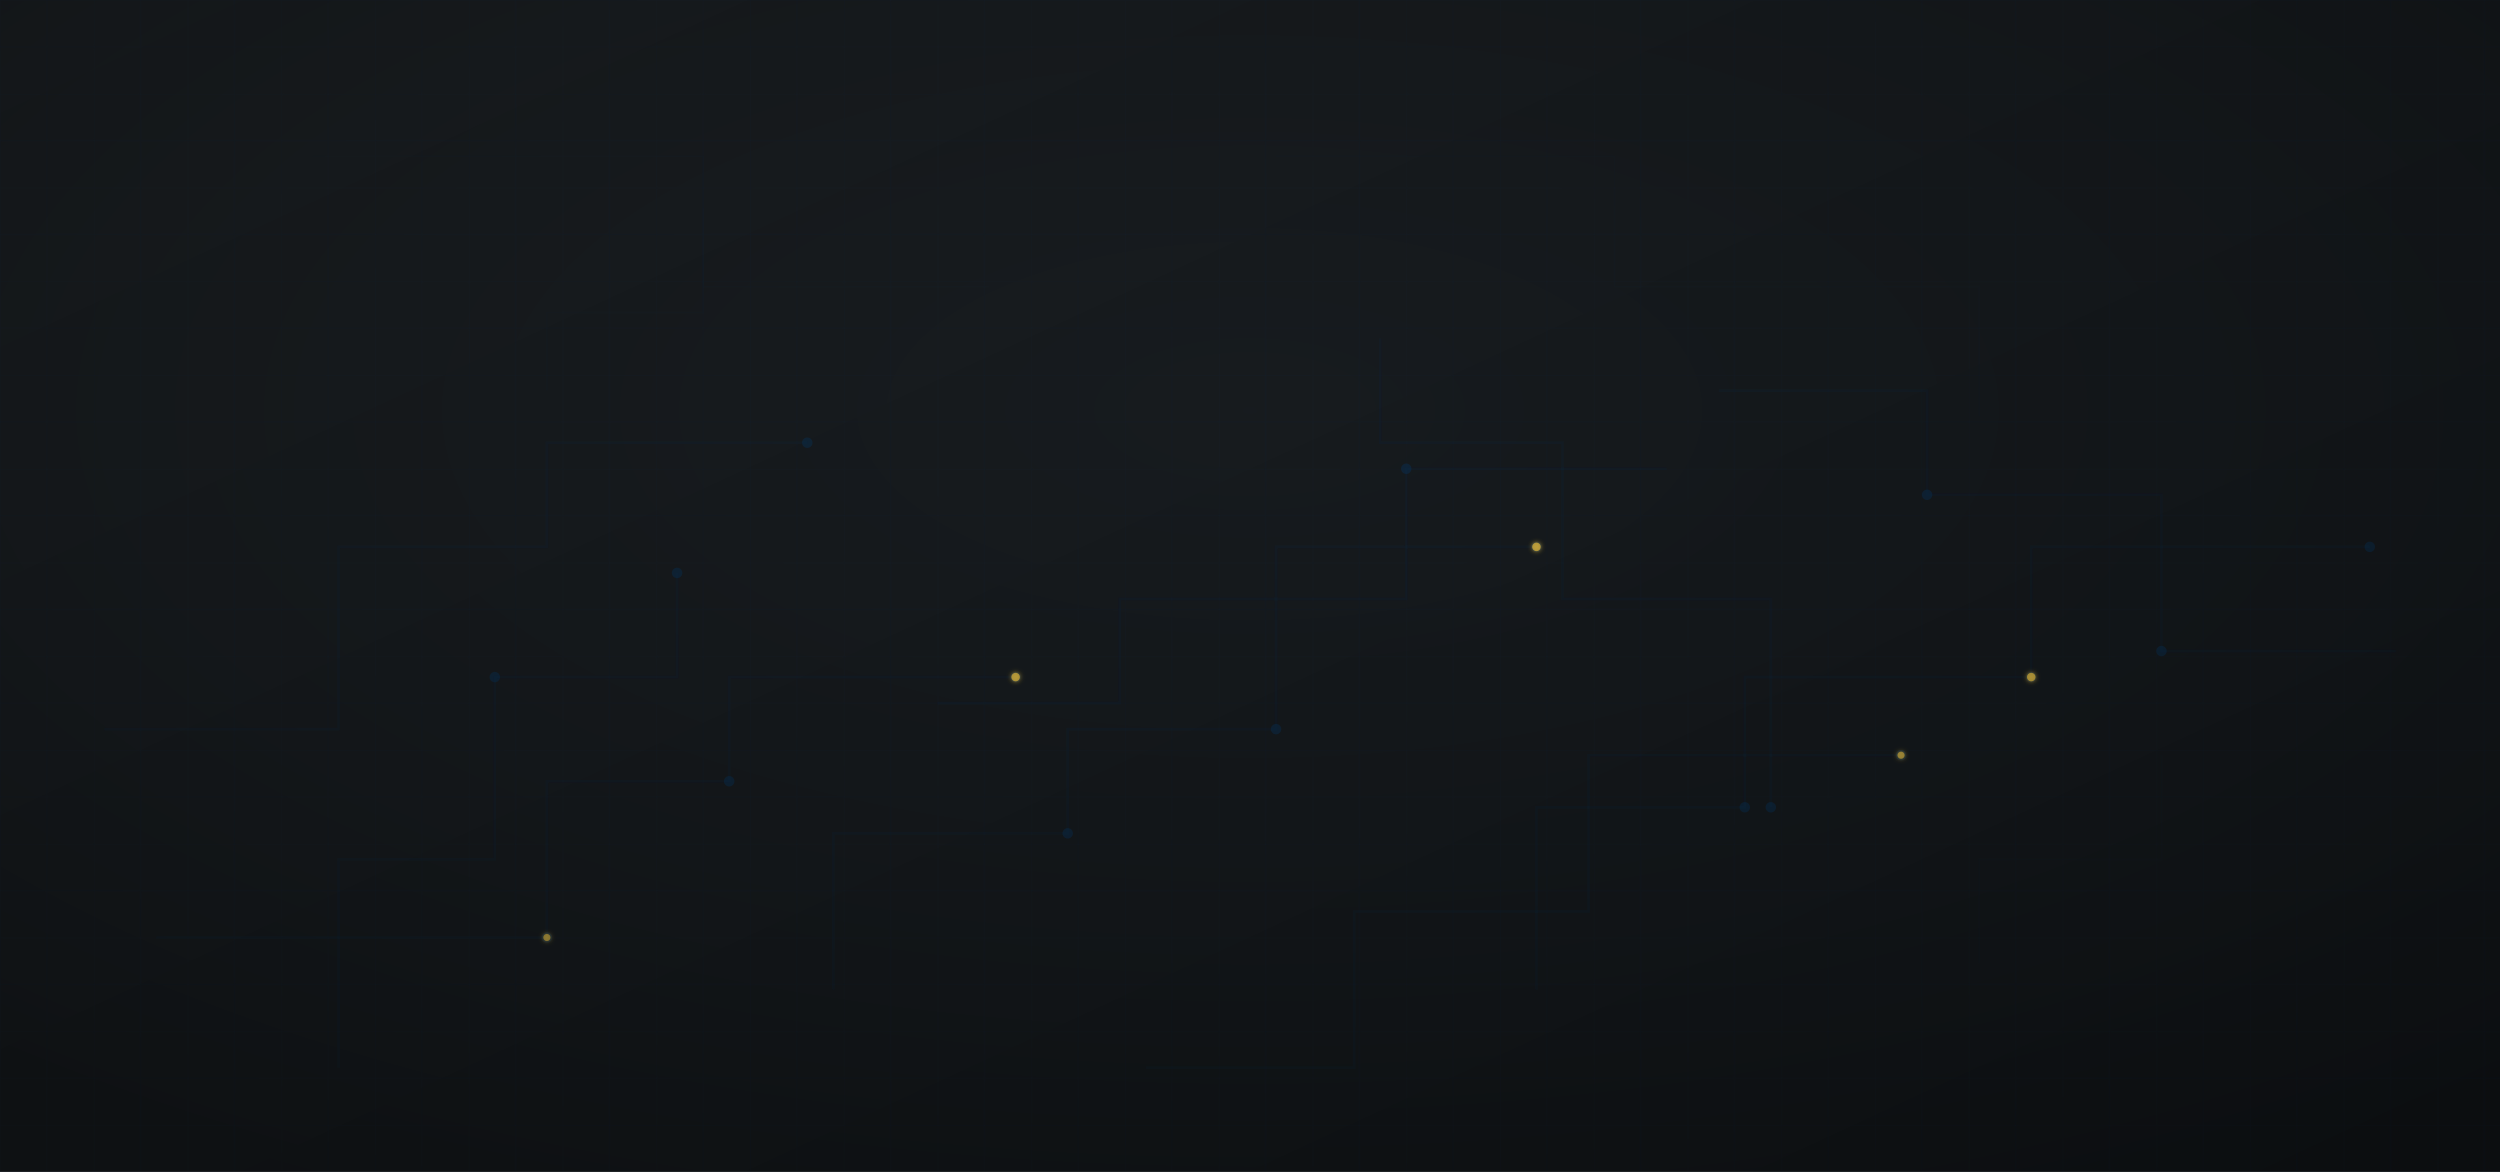
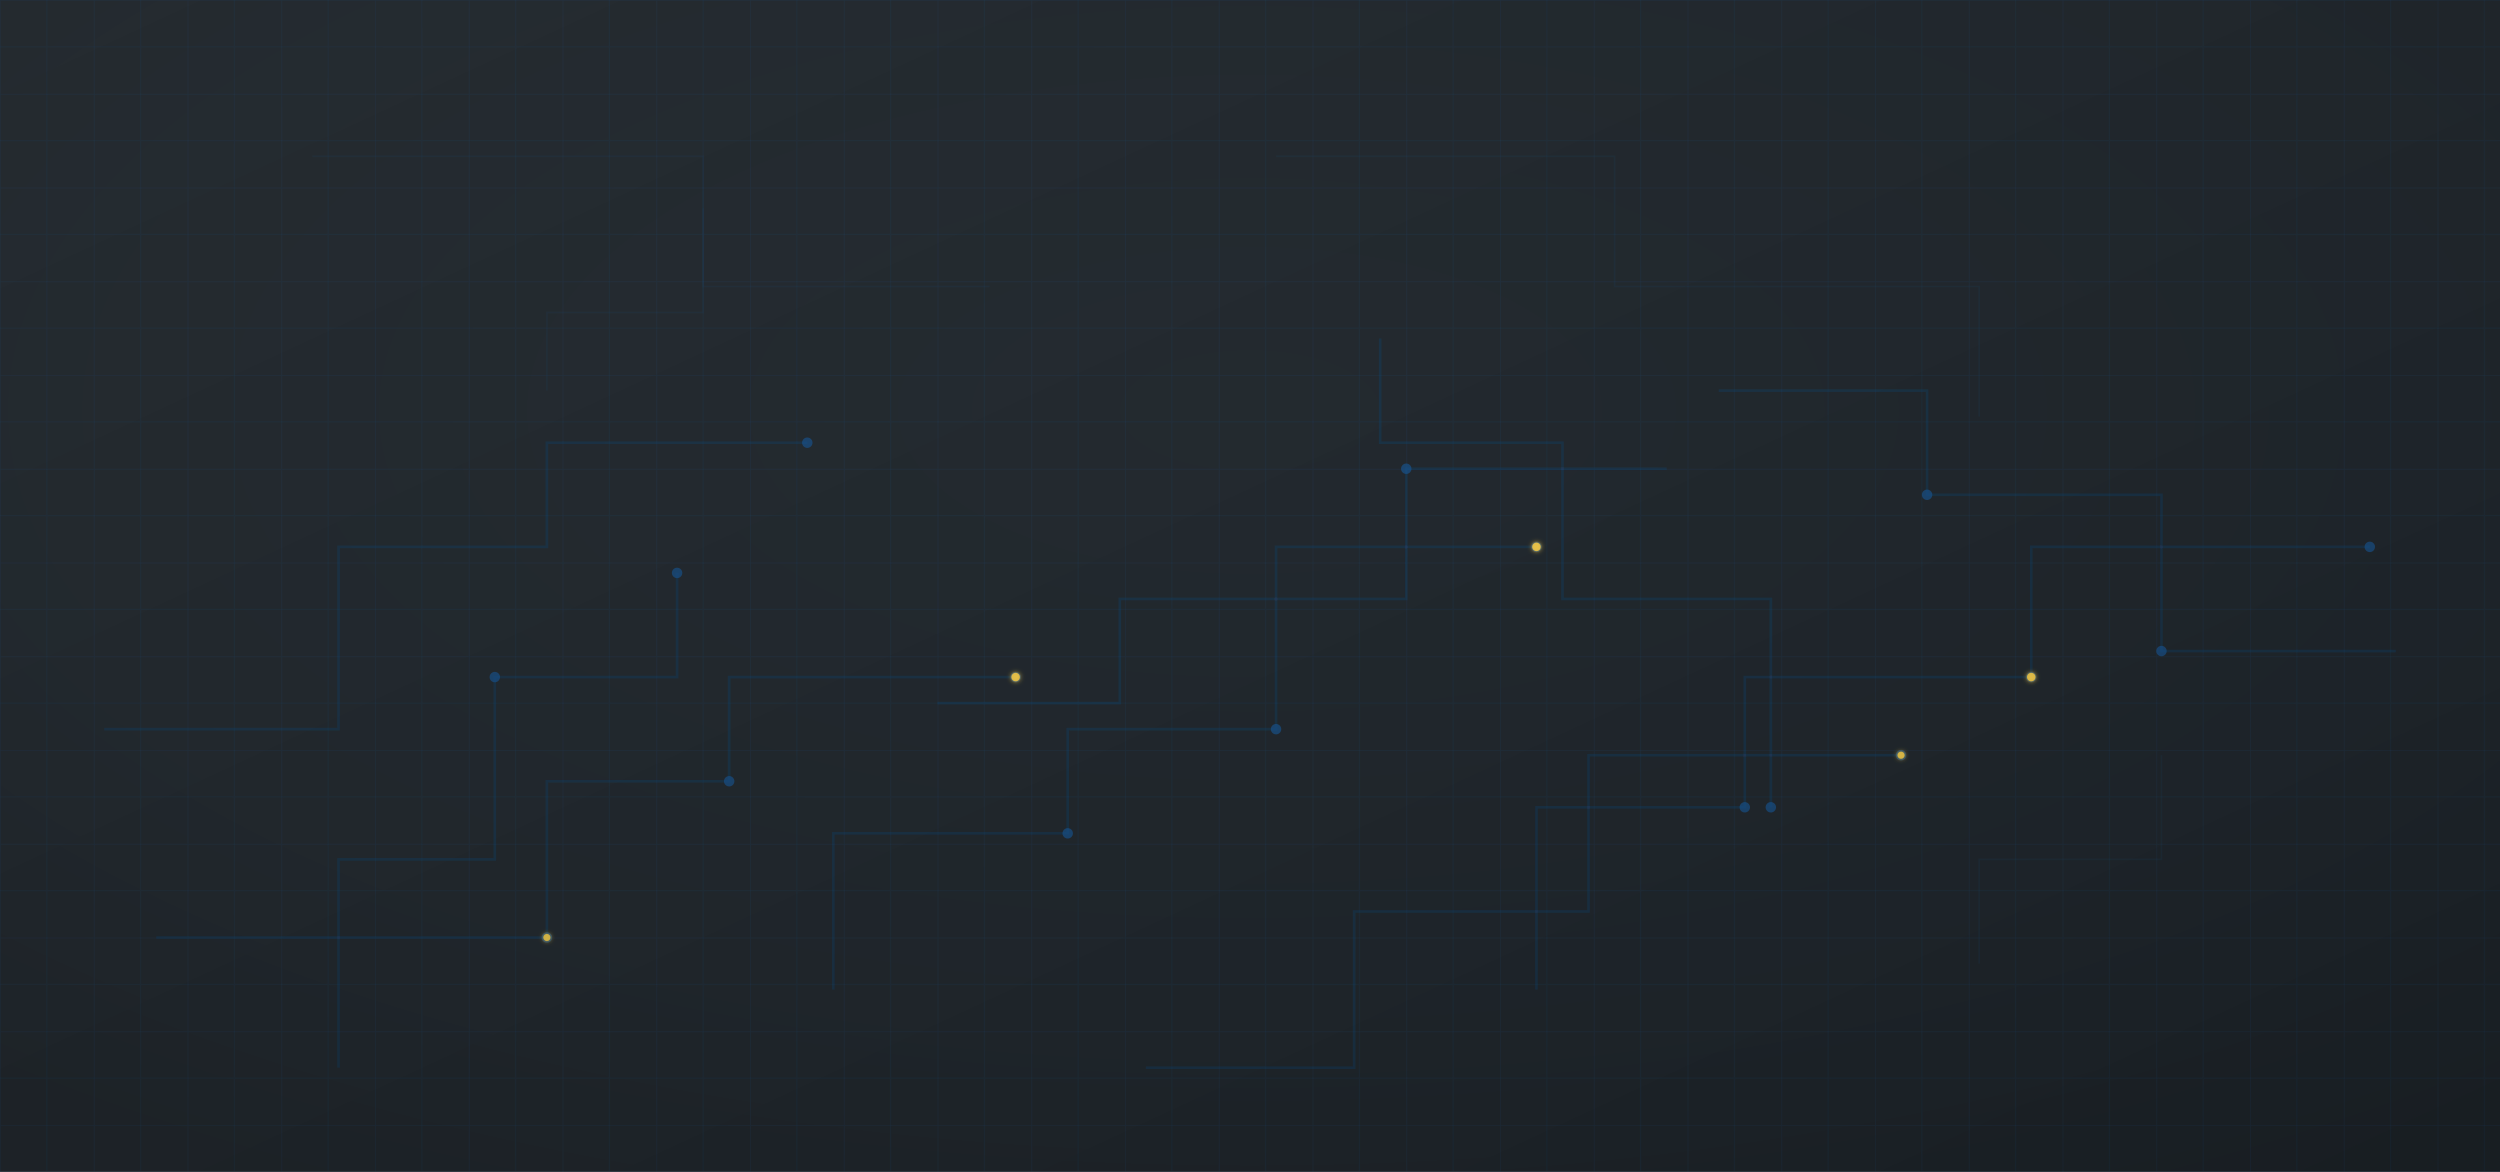
- <svg xmlns="http://www.w3.org/2000/svg" width="1920" height="900" viewBox="0 0 1920 900" role="img" aria-label="Hero pattern">
+ <svg xmlns="http://www.w3.org/2000/svg" width="1920" height="900" viewBox="0 0 1920 900" role="img">
  <defs>
    <linearGradient id="bg" x1="0" y1="0" x2="1" y2="1">
-       <stop offset="0%" stop-color="#1F2428" />
-       <stop offset="100%" stop-color="#151A1E" />
+       <stop offset="0%" stop-color="#2A3137" />
+       <stop offset="100%" stop-color="#1E252B" />
    </linearGradient>
    <pattern id="grid" width="72" height="72" patternUnits="userSpaceOnUse">
-       <path d="M72 0H0V72" fill="none" stroke="#0B3A66" stroke-opacity="0.10" stroke-width="1" />
-       <path d="M36 0V72M0 36H72" fill="none" stroke="#0B3A66" stroke-opacity="0.06" stroke-width="1" />
+       <path d="M72 0H0V72" fill="none" stroke="#1A5A9A" stroke-opacity="0.16" stroke-width="1" />
+       <path d="M36 0V72M0 36H72" fill="none" stroke="#1A5A9A" stroke-opacity="0.10" stroke-width="1" />
    </pattern>
    <radialGradient id="vignette" cx="50%" cy="35%" r="75%">
-       <stop offset="0%" stop-color="#000000" stop-opacity="0.15" />
-       <stop offset="60%" stop-color="#000000" stop-opacity="0.30" />
-       <stop offset="100%" stop-color="#000000" stop-opacity="0.45" />
+       <stop offset="0%" stop-color="#000000" stop-opacity="0.05" />
+       <stop offset="70%" stop-color="#000000" stop-opacity="0.12" />
+       <stop offset="100%" stop-color="#000000" stop-opacity="0.20" />
    </radialGradient>
    <filter id="nodeGlow" x="-80%" y="-80%" width="260%" height="260%">
      <feGaussianBlur stdDeviation="2.2" result="blur" />
      <feMerge>
        <feMergeNode in="blur" />
        <feMergeNode in="SourceGraphic" />
      </feMerge>
    </filter>
    <filter id="lineSoft" x="-20%" y="-20%" width="140%" height="140%">
      <feGaussianBlur stdDeviation="0.35" />
    </filter>
  </defs>
  <rect width="1920" height="900" fill="url(#bg)" />
  <rect width="1920" height="900" fill="url(#grid)" />
-   <g fill="none" stroke="#0B3A66" stroke-opacity="0.12" stroke-width="2" filter="url(#lineSoft)">
+   <g fill="none" stroke="#1A5A9A" stroke-opacity="0.22" stroke-width="2" filter="url(#lineSoft)">
    <path d="M120 720 H420 V600 H560 V520 H780" />
    <path d="M260 820 V660 H380 V520 H520 V440" />
    <path d="M80 560 H260 V420 H420 V340 H620" />
    <path d="M640 760 V640 H820 V560 H980 V420 H1180" />
    <path d="M720 540 H860 V460 H1080 V360 H1280" />
    <path d="M880 820 H1040 V700 H1220 V580 H1460" />
    <path d="M1180 760 V620 H1340 V520 H1560 V420 H1820" />
    <path d="M1320 300 H1480 V380 H1660 V500 H1840" />
    <path d="M1060 260 V340 H1200 V460 H1360 V620" />
  </g>
-   <g fill="none" stroke="#0B3A66" stroke-opacity="0.04" stroke-width="1.25">
+   <g fill="none" stroke="#1A5A9A" stroke-opacity="0.10" stroke-width="1.25">
    <path d="M240 120 H540 V220 H760" />
    <path d="M980 120 H1240 V220 H1520 V320" />
    <path d="M420 300 V240 H540 V160" />
    <path d="M1520 740 V660 H1660 V580" />
  </g>
-   <g fill="#0B3A66" fill-opacity="0.45">
+   <g fill="#1A5A9A" fill-opacity="0.65">
    <circle cx="420" cy="720" r="4" />
    <circle cx="560" cy="600" r="4" />
    <circle cx="780" cy="520" r="4" />
    <circle cx="380" cy="520" r="4" />
    <circle cx="520" cy="440" r="4" />
    <circle cx="620" cy="340" r="4" />
    <circle cx="820" cy="640" r="4" />
    <circle cx="980" cy="560" r="4" />
    <circle cx="1180" cy="420" r="4" />
    <circle cx="1080" cy="360" r="4" />
    <circle cx="1460" cy="580" r="4" />
    <circle cx="1340" cy="620" r="4" />
    <circle cx="1560" cy="520" r="4" />
    <circle cx="1820" cy="420" r="4" />
    <circle cx="1480" cy="380" r="4" />
    <circle cx="1660" cy="500" r="4" />
    <circle cx="1360" cy="620" r="4" />
  </g>
  <g filter="url(#nodeGlow)">
-     <circle cx="780" cy="520" r="3.25" fill="#FFD34D" fill-opacity="0.80" />
-     <circle cx="1180" cy="420" r="3.25" fill="#FFD34D" fill-opacity="0.80" />
-     <circle cx="1560" cy="520" r="3.25" fill="#FFD34D" fill-opacity="0.80" />
-     <circle cx="420" cy="720" r="2.75" fill="#FFD34D" fill-opacity="0.70" />
-     <circle cx="1460" cy="580" r="2.75" fill="#FFD34D" fill-opacity="0.70" />
+     <circle cx="780" cy="520" r="3.25" fill="#FFD34D" fill-opacity="0.90" />
+     <circle cx="1180" cy="420" r="3.25" fill="#FFD34D" fill-opacity="0.90" />
+     <circle cx="1560" cy="520" r="3.25" fill="#FFD34D" fill-opacity="0.90" />
+     <circle cx="420" cy="720" r="2.75" fill="#FFD34D" fill-opacity="0.85" />
+     <circle cx="1460" cy="580" r="2.75" fill="#FFD34D" fill-opacity="0.85" />
  </g>
  <rect width="1920" height="900" fill="url(#vignette)" />
</svg>
